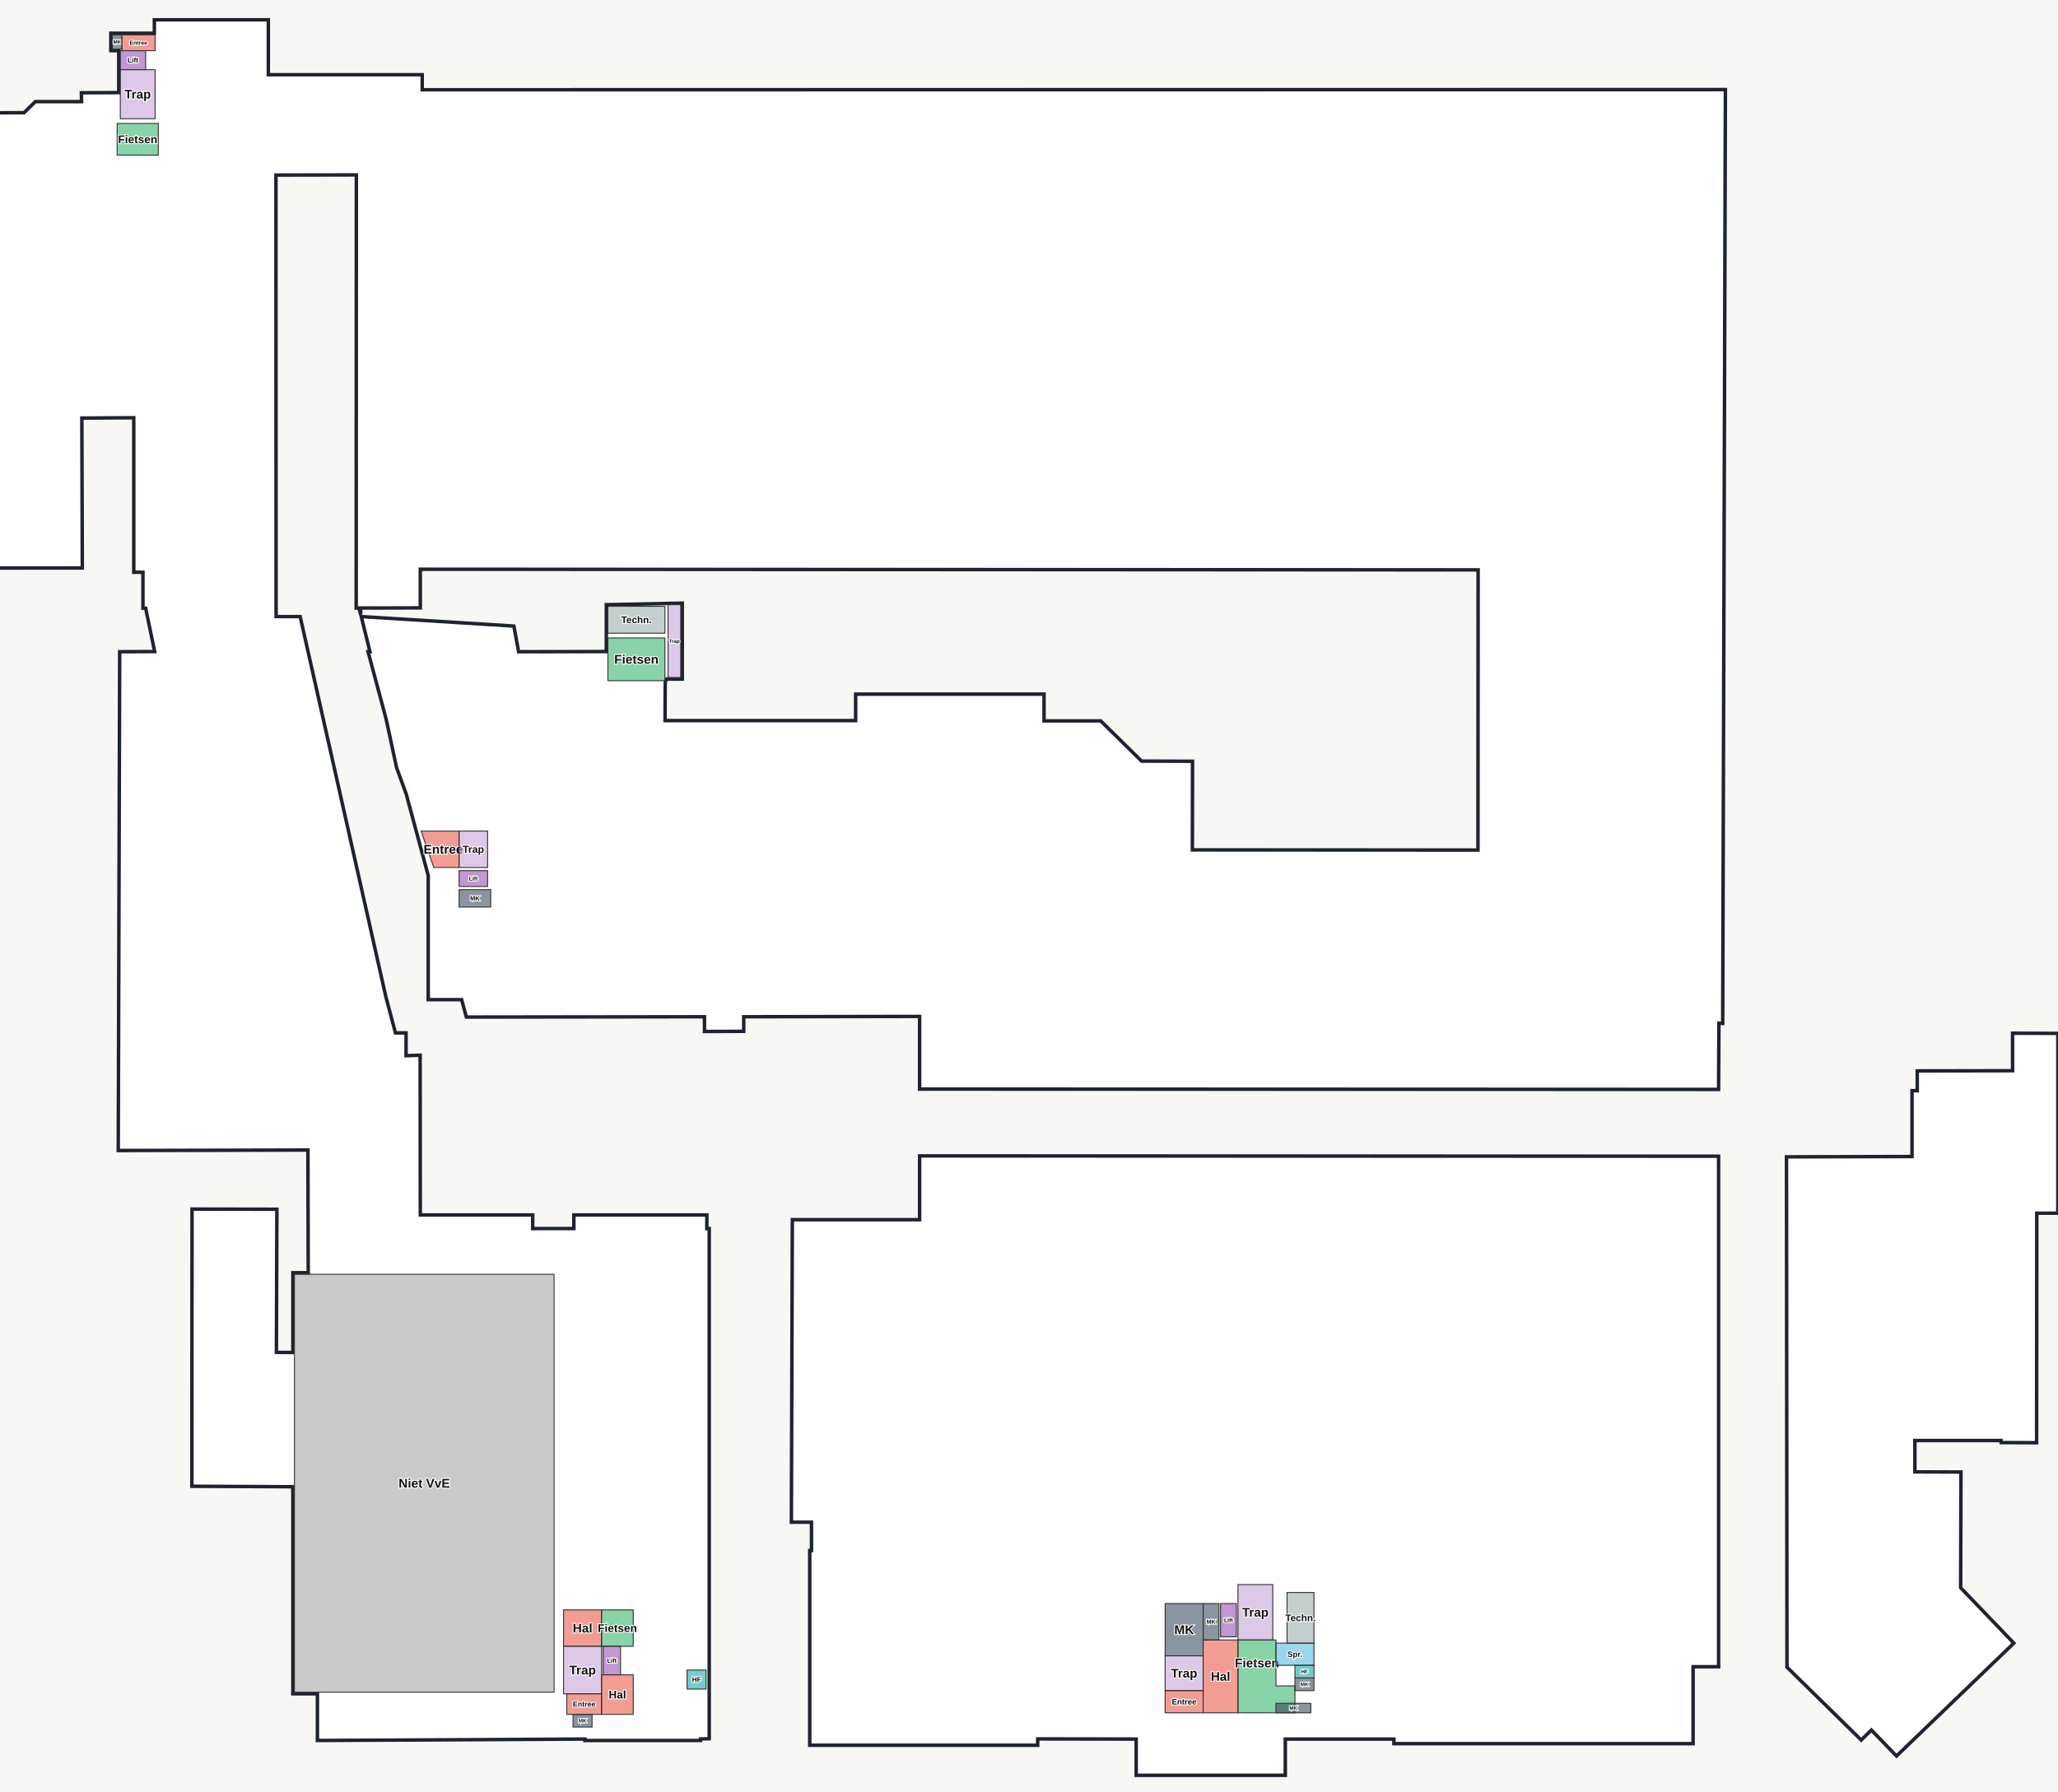
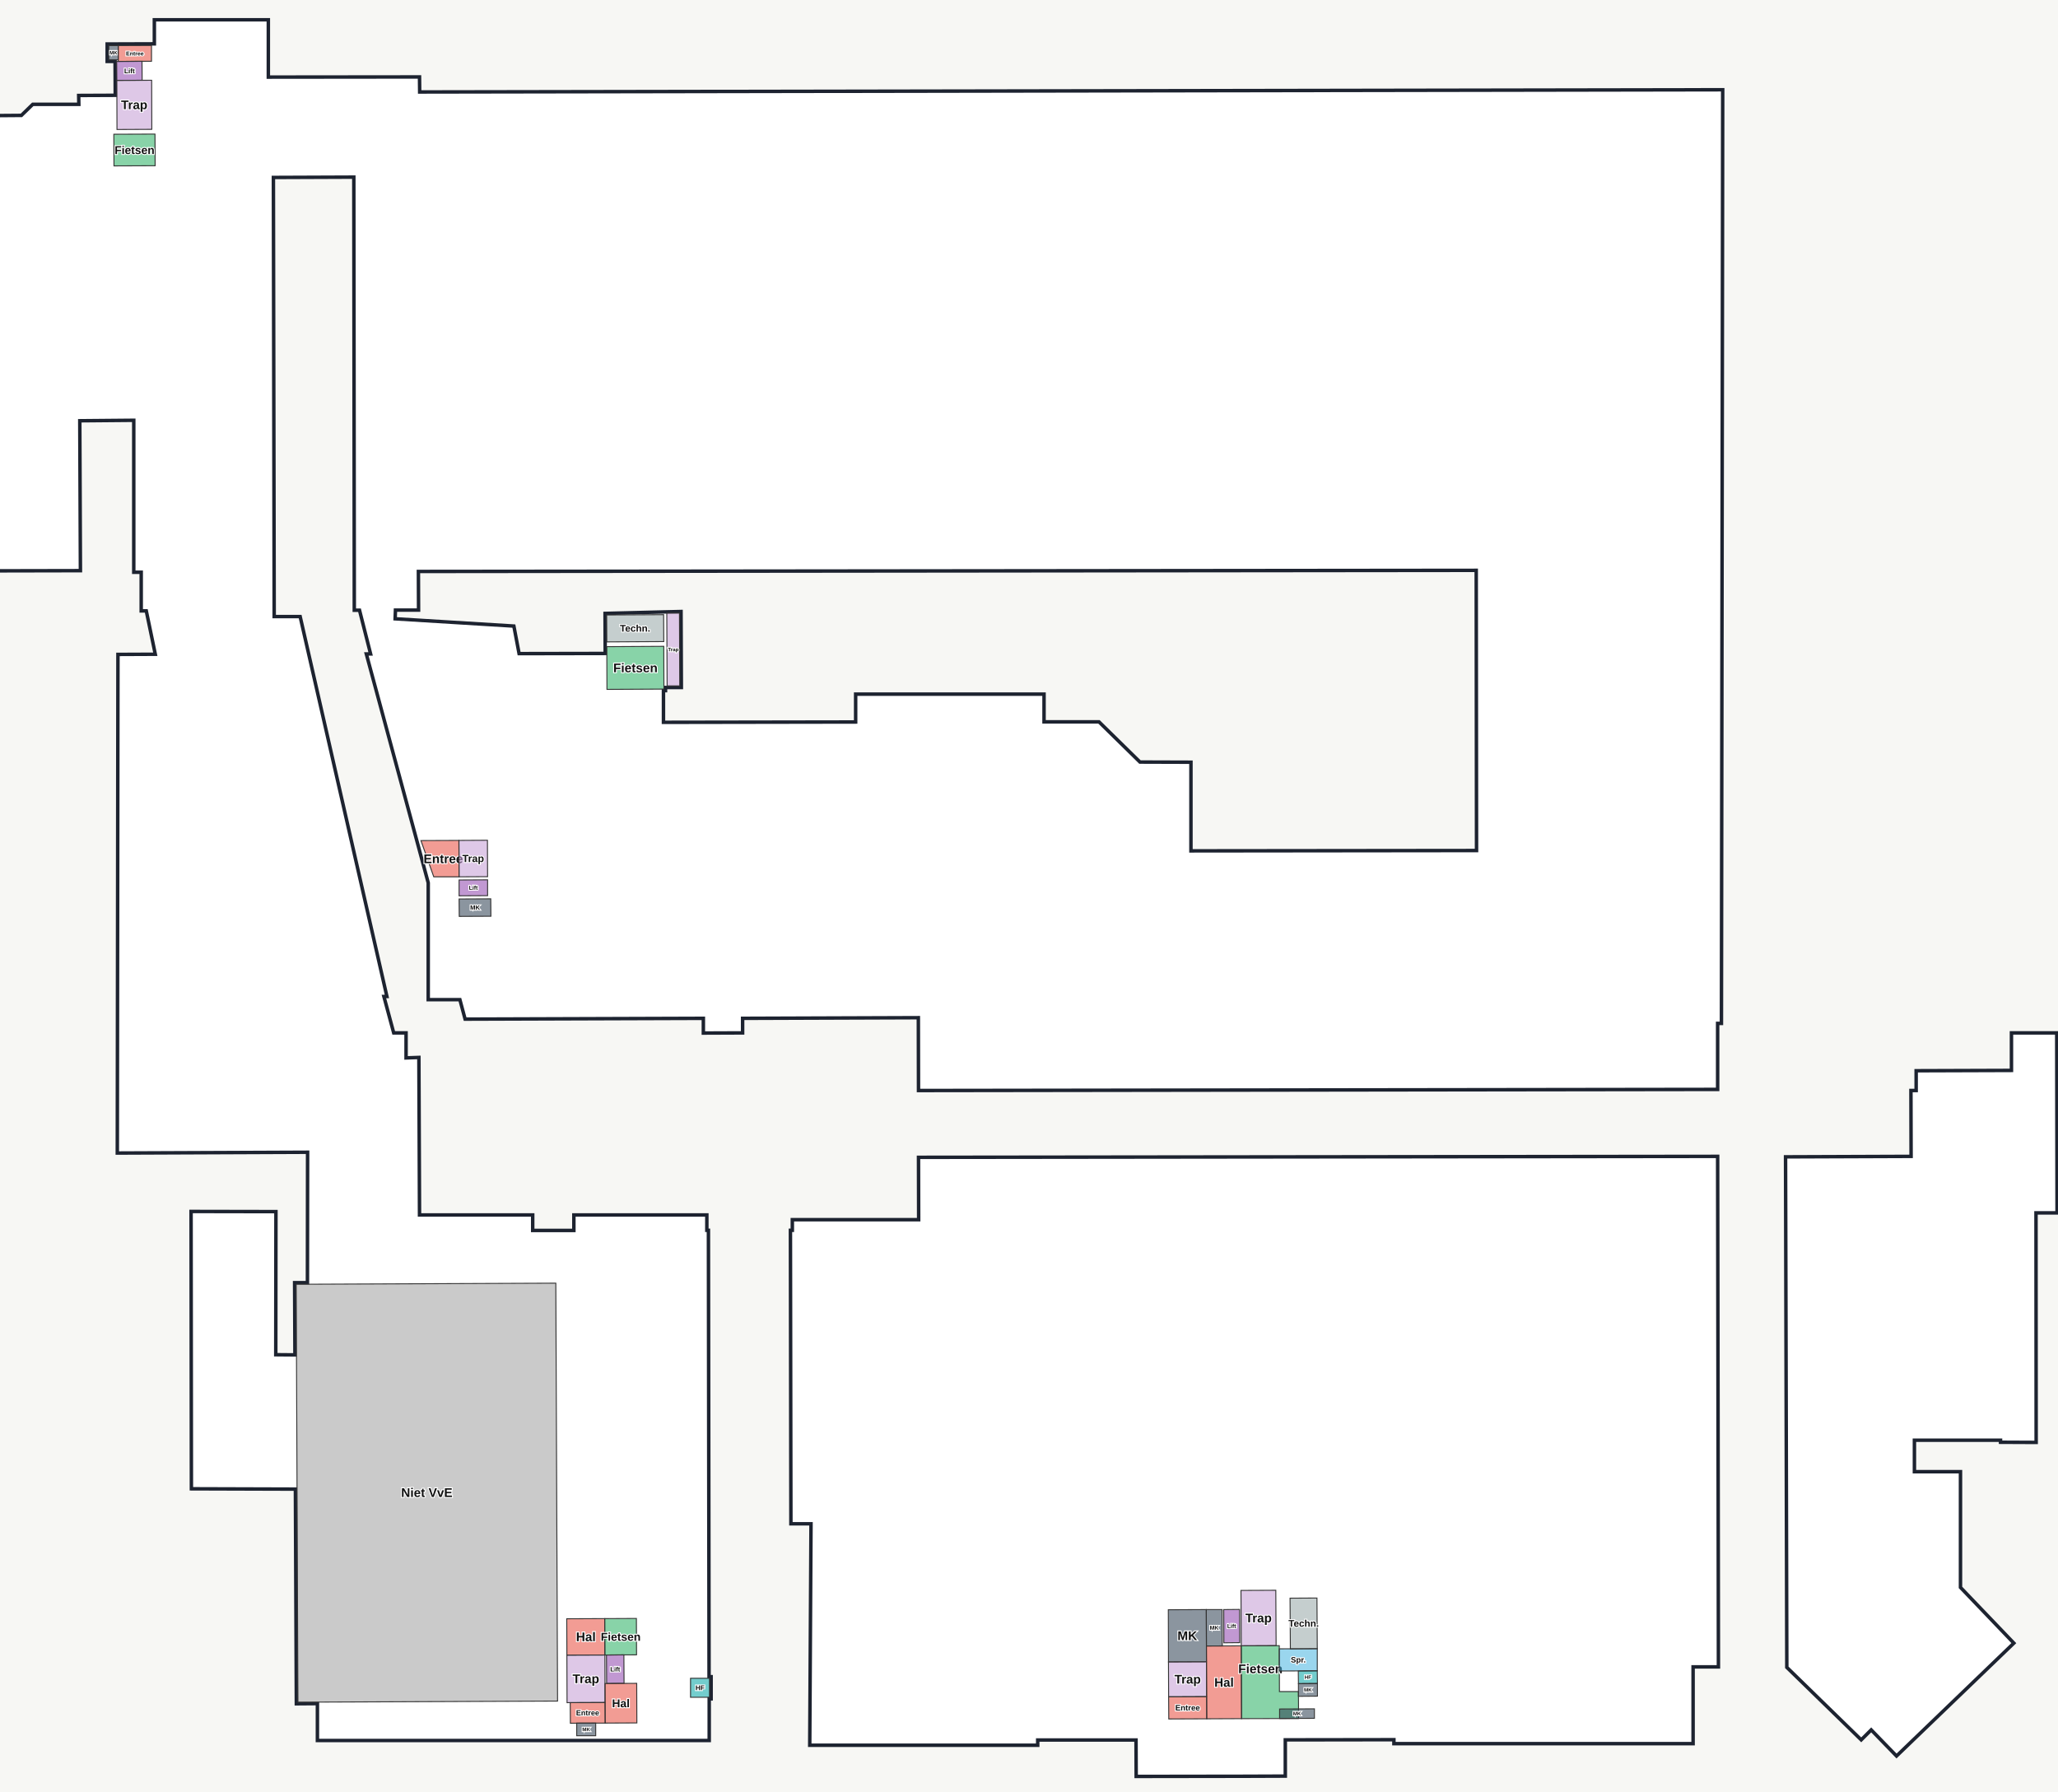
<svg xmlns="http://www.w3.org/2000/svg" viewBox="30 0 1300 1132" font-family="Arial,sans-serif">
  <rect x="30" y="0" width="1300" height="1132" fill="#f7f7f4" />
-   <path fill="#ffffff" stroke="#1d2330" stroke-width="2.2" fill-rule="evenodd" d="M1294.1,911.3 L1316.5,911.4 L1316.6,766.4 L1329.9,766.4 L1329.9,652.8 L1301.3,652.7 L1301.3,676.4 L1241.1,676.5 L1241.1,689.0 L1237.8,689.0 L1237.8,730.6 L1158.5,730.8 L1158.8,1053.2 L1205.7,1099.2 L1212.1,1092.9 L1228.0,1109.3 L1302.1,1038.0 L1268.5,1003.0 L1268.7,929.9 L1239.6,929.8 L1239.6,910.0 L1294.0,910.0Z M105.0,58.5 L81.4,58.6 L81.5,64.2 L52.3,64.2 L45.2,71.2 L18.4,71.3 L-5.6,47.4 L-71.8,113.7 L-71.8,313.5 L-57.0,313.5 L-57.1,336.0 L-71.8,336.0 L-71.7,344.1 L-73.9,344.1 L-74.1,351.0 L-70.7,357.2 L-65.2,358.9 L82.0,358.8 L81.7,264.1 L114.5,263.9 L114.5,361.5 L120.3,361.5 L120.3,384.2 L122.0,384.2 L127.7,411.6 L105.6,411.7 L104.7,726.8 L224.5,726.5 L224.7,804.0 L215.0,804.0 L215.0,854.4 L204.6,854.3 L204.9,763.9 L151.3,763.8 L151.2,938.9 L215.0,939.2 L215.0,1070.0 L230.5,1070.0 L230.5,1099.5 L399.5,1098.6 L399.5,1099.5 L472.5,1099.5 L472.5,1098.5 L478.0,1098.4 L478.0,776.1 L476.5,776.1 L476.5,767.5 L392.5,767.5 L392.5,776.1 L366.5,776.1 L366.5,767.5 L295.5,767.5 L295.4,666.6 L286.5,666.9 L286.5,652.5 L279.8,652.5 L273.7,629.5 L219.6,389.5 L204.4,389.5 L204.3,110.6 L255.1,110.5 L255.0,384.1 L256.8,384.1 L257.8,388.2 L257.9,384.1 L295.5,384.0 L295.5,359.6 L963.7,360.0 L963.6,537.0 L783.2,536.9 L783.3,480.9 L751.1,480.8 L725.3,455.4 L689.5,455.4 L689.5,438.5 L570.5,438.5 L570.5,455.2 L450.1,455.2 L450.2,431.0 L451.0,429.0 L461.0,429.0 L461.0,381.0 L413.0,382.0 L413.0,411.6 L357.6,411.7 L354.6,395.5 L258.2,389.5 L263.7,411.7 L262.5,411.7 L273.9,454.2 L280.5,484.9 L286.6,501.6 L300.5,553.1 L300.5,631.5 L321.6,631.5 L324.6,642.5 L475.0,642.3 L475.0,651.6 L499.8,651.5 L499.8,642.3 L610.9,642.1 L610.9,688.0 L1115.6,688.2 L1115.8,646.4 L1118.2,646.5 L1119.9,56.6 L296.7,56.7 L296.7,47.2 L199.5,47.2 L199.5,12.5 L127.5,12.5 L127.5,21.0 L100.0,21.0 L100.0,32.0 L105.0,32.0Z M530.5,770.5 L529.9,961.6 L542.6,961.6 L542.6,979.5 L541.5,979.5 L541.5,1102.5 L685.5,1102.5 L685.5,1098.5 L747.7,1098.6 L747.7,1121.5 L841.9,1121.5 L841.9,1098.6 L910.5,1098.6 L910.5,1101.5 L1099.5,1101.5 L1099.5,1052.9 L1115.6,1052.9 L1115.6,730.4 L610.9,730.2 L610.9,770.5Z" />
-   <polygon id="BG-K49-MK" points="101,22 107,22 107,31 101,31" fill="#2c3e50" fill-opacity="0.55" stroke="#333" stroke-width="0.6" />
-   <text x="104.0" y="26.5" font-size="3.2" font-weight="700" text-anchor="middle" dominant-baseline="central" fill="#111" stroke="#fff" stroke-width="1.2" paint-order="stroke">MK</text>
-   <polygon id="BG-K49-ENT" points="107,22 128,22 128,32 107,32" fill="#e74c3c" fill-opacity="0.55" stroke="#333" stroke-width="0.6" />
-   <text x="117.5" y="27.0" font-size="3.6" font-weight="700" text-anchor="middle" dominant-baseline="central" fill="#111" stroke="#fff" stroke-width="1.2" paint-order="stroke">Entree</text>
-   <polygon id="BG-K49-LIFT" points="106,32 122,32 122,44 106,44" fill="#8e44ad" fill-opacity="0.55" stroke="#333" stroke-width="0.6" />
-   <text x="114.0" y="38.0" font-size="4.3" font-weight="700" text-anchor="middle" dominant-baseline="central" fill="#111" stroke="#fff" stroke-width="1.2" paint-order="stroke">Lift</text>
-   <polygon id="BG-K49-TRAP" points="106,44 128,44 128,75 106,75" fill="#c39bd3" fill-opacity="0.55" stroke="#333" stroke-width="0.6" />
-   <text x="117.0" y="59.5" font-size="7.9" font-weight="700" text-anchor="middle" dominant-baseline="central" fill="#111" stroke="#fff" stroke-width="1.2" paint-order="stroke">Trap</text>
-   <polygon id="BG-K49-FIETS" points="104,78 130,78 130,98 104,98" fill="#27ae60" fill-opacity="0.55" stroke="#333" stroke-width="0.6" />
-   <text x="117.0" y="88.0" font-size="7.1" font-weight="700" text-anchor="middle" dominant-baseline="central" fill="#111" stroke="#fff" stroke-width="1.2" paint-order="stroke">Fietsen</text>
-   <polygon id="BG-215-ENT" points="296,525 320,525 320,548 304,548" fill="#e74c3c" fill-opacity="0.55" stroke="#333" stroke-width="0.6" />
-   <text x="310.0" y="536.5" font-size="8.0" font-weight="700" text-anchor="middle" dominant-baseline="central" fill="#111" stroke="#fff" stroke-width="1.2" paint-order="stroke">Entree</text>
-   <polygon id="BG-215-TRAP" points="320,525 338,525 338,548 320,548" fill="#c39bd3" fill-opacity="0.55" stroke="#333" stroke-width="0.6" />
-   <text x="329.0" y="536.5" font-size="6.4" font-weight="700" text-anchor="middle" dominant-baseline="central" fill="#111" stroke="#fff" stroke-width="1.2" paint-order="stroke">Trap</text>
-   <polygon id="BG-215-LIFT" points="320,550 338,550 338,560 320,560" fill="#8e44ad" fill-opacity="0.55" stroke="#333" stroke-width="0.6" />
-   <text x="329.0" y="555.0" font-size="3.6" font-weight="700" text-anchor="middle" dominant-baseline="central" fill="#111" stroke="#fff" stroke-width="1.2" paint-order="stroke">Lift</text>
-   <polygon id="BG-215-MK" points="320,562 340,562 340,573 320,573" fill="#2c3e50" fill-opacity="0.55" stroke="#333" stroke-width="0.6" />
-   <text x="330.0" y="567.5" font-size="3.9" font-weight="700" text-anchor="middle" dominant-baseline="central" fill="#111" stroke="#fff" stroke-width="1.2" paint-order="stroke">MK</text>
-   <polygon id="BG-208-FIETS" points="414,403 450,403 450,430 414,430" fill="#27ae60" fill-opacity="0.55" stroke="#333" stroke-width="0.6" />
-   <text x="432.0" y="416.5" font-size="8.0" font-weight="700" text-anchor="middle" dominant-baseline="central" fill="#111" stroke="#fff" stroke-width="1.2" paint-order="stroke">Fietsen</text>
-   <polygon id="BG-208-TRAP" points="452,382 460,382 460,428 452,428" fill="#c39bd3" fill-opacity="0.55" stroke="#333" stroke-width="0.6" />
-   <text x="456.0" y="405.0" font-size="3.2" font-weight="700" text-anchor="middle" dominant-baseline="central" fill="#111" stroke="#fff" stroke-width="1.2" paint-order="stroke">Trap</text>
-   <polygon id="BG-208-TECH" points="414,383 450,383 450,400 414,400" fill="#95a5a6" fill-opacity="0.55" stroke="#333" stroke-width="0.6" />
-   <text x="432.0" y="391.5" font-size="6.1" font-weight="700" text-anchor="middle" dominant-baseline="central" fill="#111" stroke="#fff" stroke-width="1.2" paint-order="stroke">Techn.</text>
-   <polygon id="BG-198-HAL1" points="386,1017 410,1017 410,1040 386,1040" fill="#e74c3c" fill-opacity="0.55" stroke="#333" stroke-width="0.6" />
-   <text x="398.0" y="1028.5" font-size="8.0" font-weight="700" text-anchor="middle" dominant-baseline="central" fill="#111" stroke="#fff" stroke-width="1.2" paint-order="stroke">Hal</text>
-   <polygon id="BG-198-TRAP" points="386,1040 410,1040 410,1070 386,1070" fill="#c39bd3" fill-opacity="0.55" stroke="#333" stroke-width="0.6" />
-   <text x="398.0" y="1055.0" font-size="8.0" font-weight="700" text-anchor="middle" dominant-baseline="central" fill="#111" stroke="#fff" stroke-width="1.2" paint-order="stroke">Trap</text>
-   <polygon id="BG-198-ENT" points="388,1070 410,1070 410,1083 388,1083" fill="#e74c3c" fill-opacity="0.55" stroke="#333" stroke-width="0.6" />
-   <text x="399.0" y="1076.5" font-size="4.6" font-weight="700" text-anchor="middle" dominant-baseline="central" fill="#111" stroke="#fff" stroke-width="1.2" paint-order="stroke">Entree</text>
-   <polygon id="BG-198-FIETS" points="410,1017 430,1017 430,1040 410,1040" fill="#27ae60" fill-opacity="0.55" stroke="#333" stroke-width="0.6" />
-   <text x="420.0" y="1028.5" font-size="7.1" font-weight="700" text-anchor="middle" dominant-baseline="central" fill="#111" stroke="#fff" stroke-width="1.2" paint-order="stroke">Fietsen</text>
-   <polygon id="BG-198-LIFT" points="411,1040 422,1040 422,1058 411,1058" fill="#8e44ad" fill-opacity="0.55" stroke="#333" stroke-width="0.6" />
-   <text x="416.5" y="1049.0" font-size="3.9" font-weight="700" text-anchor="middle" dominant-baseline="central" fill="#111" stroke="#fff" stroke-width="1.2" paint-order="stroke">Lift</text>
-   <polygon id="BG-198-HAL2" points="410,1058 430,1058 430,1083 410,1083" fill="#e74c3c" fill-opacity="0.55" stroke="#333" stroke-width="0.6" />
-   <text x="420.0" y="1070.5" font-size="7.1" font-weight="700" text-anchor="middle" dominant-baseline="central" fill="#111" stroke="#fff" stroke-width="1.2" paint-order="stroke">Hal</text>
-   <polygon id="BG-198-MK" points="392,1083 404,1083 404,1091 392,1091" fill="#2c3e50" fill-opacity="0.55" stroke="#333" stroke-width="0.6" />
-   <text x="398.0" y="1087.0" font-size="3.2" font-weight="700" text-anchor="middle" dominant-baseline="central" fill="#111" stroke="#fff" stroke-width="1.2" paint-order="stroke">MK</text>
-   <polygon id="BG-198-HYD-W" points="464,1055 476,1055 476,1067 464,1067" fill="#00a3a3" fill-opacity="0.55" stroke="#333" stroke-width="0.6" />
-   <text x="470.0" y="1061.0" font-size="4.3" font-weight="700" text-anchor="middle" dominant-baseline="central" fill="#111" stroke="#fff" stroke-width="1.2" paint-order="stroke">HF</text>
-   <polygon id="BG-OOST-MK1" points="766,1013 790,1013 790,1046 766,1046" fill="#2c3e50" fill-opacity="0.55" stroke="#333" stroke-width="0.6" />
-   <text x="778.0" y="1029.5" font-size="8.0" font-weight="700" text-anchor="middle" dominant-baseline="central" fill="#111" stroke="#fff" stroke-width="1.2" paint-order="stroke">MK</text>
-   <polygon id="BG-OOST-MK2" points="790,1013 800,1013 800,1036 790,1036" fill="#2c3e50" fill-opacity="0.55" stroke="#333" stroke-width="0.6" />
-   <text x="795.0" y="1024.5" font-size="3.6" font-weight="700" text-anchor="middle" dominant-baseline="central" fill="#111" stroke="#fff" stroke-width="1.2" paint-order="stroke">MK</text>
-   <polygon id="BG-OOST-LIFT" points="801,1013 811,1013 811,1034 801,1034" fill="#8e44ad" fill-opacity="0.55" stroke="#333" stroke-width="0.6" />
-   <text x="806.0" y="1023.5" font-size="3.6" font-weight="700" text-anchor="middle" dominant-baseline="central" fill="#111" stroke="#fff" stroke-width="1.2" paint-order="stroke">Lift</text>
-   <polygon id="BG-OOST-TRAP1" points="812,1001 834,1001 834,1036 812,1036" fill="#c39bd3" fill-opacity="0.55" stroke="#333" stroke-width="0.6" />
-   <text x="823.0" y="1018.5" font-size="7.9" font-weight="700" text-anchor="middle" dominant-baseline="central" fill="#111" stroke="#fff" stroke-width="1.2" paint-order="stroke">Trap</text>
-   <polygon id="BG-OOST-TRAP2" points="766,1046 790,1046 790,1068 766,1068" fill="#c39bd3" fill-opacity="0.55" stroke="#333" stroke-width="0.6" />
-   <text x="778.0" y="1057.0" font-size="7.9" font-weight="700" text-anchor="middle" dominant-baseline="central" fill="#111" stroke="#fff" stroke-width="1.2" paint-order="stroke">Trap</text>
-   <polygon id="BG-OOST-ENT" points="766,1068 790,1068 790,1082 766,1082" fill="#e74c3c" fill-opacity="0.55" stroke="#333" stroke-width="0.6" />
-   <text x="778.0" y="1075.0" font-size="5.0" font-weight="700" text-anchor="middle" dominant-baseline="central" fill="#111" stroke="#fff" stroke-width="1.2" paint-order="stroke">Entree</text>
-   <polygon id="BG-OOST-HAL" points="790,1036 812,1036 812,1082 790,1082" fill="#e74c3c" fill-opacity="0.55" stroke="#333" stroke-width="0.6" />
-   <text x="801.0" y="1059.0" font-size="7.9" font-weight="700" text-anchor="middle" dominant-baseline="central" fill="#111" stroke="#fff" stroke-width="1.2" paint-order="stroke">Hal</text>
-   <polygon id="BG-OOST-FIETS" points="812,1036 836,1036 836,1065 848,1065 848,1082 812,1082" fill="#27ae60" fill-opacity="0.55" stroke="#333" stroke-width="0.6" />
-   <text x="824.0" y="1050.5" font-size="8.0" font-weight="700" text-anchor="middle" dominant-baseline="central" fill="#111" stroke="#fff" stroke-width="1.2" paint-order="stroke">Fietsen</text>
-   <polygon id="BG-OOST-SPR" points="836,1038 860,1038 860,1052 836,1052" fill="#48b5e0" fill-opacity="0.55" stroke="#333" stroke-width="0.6" />
-   <text x="848.0" y="1045.0" font-size="5.0" font-weight="700" text-anchor="middle" dominant-baseline="central" fill="#111" stroke="#fff" stroke-width="1.2" paint-order="stroke">Spr.</text>
-   <polygon id="BG-OOST-HYD" points="848,1052 860,1052 860,1060 848,1060" fill="#00a3a3" fill-opacity="0.55" stroke="#333" stroke-width="0.6" />
-   <text x="854.0" y="1056.0" font-size="3.2" font-weight="700" text-anchor="middle" dominant-baseline="central" fill="#111" stroke="#fff" stroke-width="1.2" paint-order="stroke">HF</text>
-   <polygon id="BG-OOST-EK" points="848,1060 860,1060 860,1068 848,1068" fill="#2c3e50" fill-opacity="0.55" stroke="#333" stroke-width="0.6" />
-   <text x="854.0" y="1064.0" font-size="3.2" font-weight="700" text-anchor="middle" dominant-baseline="central" fill="#111" stroke="#fff" stroke-width="1.2" paint-order="stroke">MK</text>
-   <polygon id="BG-OOST-GAS" points="836,1076 858,1076 858,1082 836,1082" fill="#2c3e50" fill-opacity="0.55" stroke="#333" stroke-width="0.6" />
-   <text x="847.0" y="1079.0" font-size="3.2" font-weight="700" text-anchor="middle" dominant-baseline="central" fill="#111" stroke="#fff" stroke-width="1.2" paint-order="stroke">MK</text>
-   <polygon id="BG-OOST-TECH" points="843,1006 860,1006 860,1038 843,1038" fill="#95a5a6" fill-opacity="0.55" stroke="#333" stroke-width="0.6" />
-   <text x="851.5" y="1022.0" font-size="6.1" font-weight="700" text-anchor="middle" dominant-baseline="central" fill="#111" stroke="#fff" stroke-width="1.2" paint-order="stroke">Techn.</text>
-   <polygon id="BG-NIET" points="216,805 380,805 380,1069 216,1069" fill="#9e9e9e" fill-opacity="0.55" stroke="#333" stroke-width="0.6" />
-   <text x="298.0" y="937.0" font-size="8.0" font-weight="700" text-anchor="middle" dominant-baseline="central" fill="#111" stroke="#fff" stroke-width="1.2" paint-order="stroke">Niet VvE</text>
+   <path fill="#ffffff" stroke="#1d2330" stroke-width="2.2" fill-rule="evenodd" d="M1293.7,911.1 L1316.2,911.2 L1316.1,766.2 L1329.4,766.2 L1329.2,652.5 L1300.6,652.5 L1300.6,676.2 L1240.4,676.4 L1240.4,688.9 L1237.1,688.9 L1237.2,730.5 L1157.9,730.8 L1158.7,1053.3 L1205.7,1099.1 L1212.0,1092.8 L1228.0,1109.3 L1302.1,1038.0 L1268.4,1002.8 L1268.4,929.7 L1239.3,929.7 L1239.3,909.8 L1293.7,909.8Z M127.5,27.7 L97.7,27.8 L97.7,38.8 L102.7,38.8 L102.8,60.2 L79.7,60.3 L79.8,65.9 L50.7,65.9 L43.5,72.9 L16.8,73.1 L-7.3,49.3 L-73.4,115.6 L-73.1,315.4 L-58.3,315.5 L-58.3,338.0 L-73.0,337.9 L-72.9,346.0 L-75.1,346.0 L-75.3,352.9 L-73.0,358.1 L-67.8,360.8 L80.8,360.5 L80.4,265.8 L114.5,265.5 L114.5,361.5 L119.2,361.5 L119.2,385.9 L122.4,385.9 L128.1,413.3 L104.5,413.4 L104.1,728.4 L224.3,727.9 L224.2,810.3 L216.1,810.3 L216.3,855.9 L204.2,855.8 L204.3,765.4 L150.7,765.3 L150.9,940.5 L216.6,940.7 L217.2,1076.3 L230.5,1076.2 L230.5,1099.5 L478.0,1099.5 L478.0,1073.2 L479.2,1073.2 L479.2,1059.2 L477.9,1059.2 L477.5,777.2 L476.5,777.2 L476.5,767.5 L392.5,767.5 L392.5,777.3 L366.5,777.3 L366.5,767.5 L295.0,767.5 L294.6,668.0 L286.5,668.3 L286.5,652.5 L278.7,652.5 L272.5,629.5 L274.4,629.5 L219.6,389.5 L203.2,389.5 L202.7,112.1 L253.5,111.9 L253.8,385.5 L257.1,385.5 L264.1,413.1 L261.4,413.1 L300.5,557.7 L300.5,631.5 L320.5,631.5 L323.8,643.8 L474.3,643.3 L474.3,652.6 L499.1,652.5 L499.1,643.3 L610.1,642.9 L610.2,688.9 L1115.0,688.2 L1115.0,646.5 L1117.4,646.5 L1118.2,56.7 L295.1,58.1 L295.0,48.6 L199.5,48.7 L199.5,12.5 L127.5,12.5Z M412.2,387.5 L412.3,412.8 L357.9,412.9 L354.6,395.5 L279.6,390.9 L279.8,385.4 L294.4,385.4 L294.3,361.0 L962.5,360.3 L962.7,537.3 L782.3,537.5 L782.3,481.5 L750.1,481.4 L724.2,456.0 L689.5,456.0 L689.5,438.5 L570.5,438.5 L570.5,456.1 L449.1,456.3 L449.1,436.3 L450.4,436.3 L450.4,434.3 L460.4,434.3 L460.2,386.3Z M529.3,777.2 L529.6,962.6 L542.3,962.6 L541.5,1102.5 L685.5,1102.5 L685.5,1099.2 L747.6,1099.2 L747.7,1122.2 L815.5,1122.1 L841.9,1122.0 L841.9,1099.1 L910.5,1099.0 L910.5,1101.5 L1099.5,1101.5 L1099.5,1053.0 L1115.5,1053.0 L1115.0,730.5 L610.2,731.1 L610.3,770.5 L530.5,770.5 L530.5,777.2Z" />
+   <polygon id="BG-K49-MK" points="98.7,28.8 104.7,28.8 104.7,37.8 98.7,37.8" fill="#2c3e50" fill-opacity="0.55" stroke="#333" stroke-width="0.6" />
+   <text x="101.7" y="33.3" font-size="3.2" font-weight="700" text-anchor="middle" dominant-baseline="central" fill="#111" stroke="#fff" stroke-width="1.2" paint-order="stroke">MK</text>
+   <polygon id="BG-K49-ENT" points="104.7,28.8 125.7,28.7 125.7,38.7 104.7,38.8" fill="#e74c3c" fill-opacity="0.55" stroke="#333" stroke-width="0.6" />
+   <text x="115.2" y="33.8" font-size="3.6" font-weight="700" text-anchor="middle" dominant-baseline="central" fill="#111" stroke="#fff" stroke-width="1.2" paint-order="stroke">Entree</text>
+   <polygon id="BG-K49-LIFT" points="103.7,38.8 119.7,38.7 119.8,50.7 103.8,50.8" fill="#8e44ad" fill-opacity="0.55" stroke="#333" stroke-width="0.6" />
+   <text x="111.8" y="44.8" font-size="4.3" font-weight="700" text-anchor="middle" dominant-baseline="central" fill="#111" stroke="#fff" stroke-width="1.2" paint-order="stroke">Lift</text>
+   <polygon id="BG-K49-TRAP" points="103.8,50.8 125.8,50.7 125.9,81.7 103.9,81.8" fill="#c39bd3" fill-opacity="0.55" stroke="#333" stroke-width="0.6" />
+   <text x="114.8" y="66.2" font-size="7.9" font-weight="700" text-anchor="middle" dominant-baseline="central" fill="#111" stroke="#fff" stroke-width="1.2" paint-order="stroke">Trap</text>
+   <polygon id="BG-K49-FIETS" points="101.9,84.8 127.9,84.7 128.0,104.7 102.0,104.8" fill="#27ae60" fill-opacity="0.55" stroke="#333" stroke-width="0.6" />
+   <text x="115.0" y="94.8" font-size="7.2" font-weight="700" text-anchor="middle" dominant-baseline="central" fill="#111" stroke="#fff" stroke-width="1.2" paint-order="stroke">Fietsen</text>
+   <polygon id="BG-215-ENT" points="295.9,531.0 319.9,530.9 320.0,553.9 304.0,553.9" fill="#e74c3c" fill-opacity="0.55" stroke="#333" stroke-width="0.6" />
+   <text x="310.0" y="542.5" font-size="8.0" font-weight="700" text-anchor="middle" dominant-baseline="central" fill="#111" stroke="#fff" stroke-width="1.2" paint-order="stroke">Entree</text>
+   <polygon id="BG-215-TRAP" points="319.9,530.9 337.9,530.8 338.0,553.8 320.0,553.9" fill="#c39bd3" fill-opacity="0.55" stroke="#333" stroke-width="0.6" />
+   <text x="328.9" y="542.3" font-size="6.5" font-weight="700" text-anchor="middle" dominant-baseline="central" fill="#111" stroke="#fff" stroke-width="1.2" paint-order="stroke">Trap</text>
+   <polygon id="BG-215-LIFT" points="320.0,555.9 338.0,555.8 338.0,565.8 320.0,565.9" fill="#8e44ad" fill-opacity="0.55" stroke="#333" stroke-width="0.6" />
+   <text x="329.0" y="560.8" font-size="3.6" font-weight="700" text-anchor="middle" dominant-baseline="central" fill="#111" stroke="#fff" stroke-width="1.2" paint-order="stroke">Lift</text>
+   <polygon id="BG-215-MK" points="320.0,567.9 340.0,567.8 340.1,578.8 320.1,578.9" fill="#2c3e50" fill-opacity="0.55" stroke="#333" stroke-width="0.6" />
+   <text x="330.1" y="573.3" font-size="4.0" font-weight="700" text-anchor="middle" dominant-baseline="central" fill="#111" stroke="#fff" stroke-width="1.2" paint-order="stroke">MK</text>
+   <polygon id="BG-208-FIETS" points="413.3,408.5 449.3,408.3 449.4,435.3 413.4,435.5" fill="#27ae60" fill-opacity="0.55" stroke="#333" stroke-width="0.6" />
+   <text x="431.4" y="421.9" font-size="8.0" font-weight="700" text-anchor="middle" dominant-baseline="central" fill="#111" stroke="#fff" stroke-width="1.2" paint-order="stroke">Fietsen</text>
+   <polygon id="BG-208-TRAP" points="451.2,387.3 459.2,387.3 459.4,433.3 451.4,433.3" fill="#c39bd3" fill-opacity="0.55" stroke="#333" stroke-width="0.6" />
+   <text x="455.3" y="410.3" font-size="3.2" font-weight="700" text-anchor="middle" dominant-baseline="central" fill="#111" stroke="#fff" stroke-width="1.2" paint-order="stroke">Trap</text>
+   <polygon id="BG-208-TECH" points="413.2,388.5 449.2,388.3 449.3,405.3 413.3,405.5" fill="#95a5a6" fill-opacity="0.55" stroke="#333" stroke-width="0.6" />
+   <text x="431.2" y="396.9" font-size="6.1" font-weight="700" text-anchor="middle" dominant-baseline="central" fill="#111" stroke="#fff" stroke-width="1.2" paint-order="stroke">Techn.</text>
+   <polygon id="BG-198-HAL1" points="388.0,1022.6 412.0,1022.5 412.1,1045.5 388.1,1045.6" fill="#e74c3c" fill-opacity="0.55" stroke="#333" stroke-width="0.6" />
+   <text x="400.1" y="1034.0" font-size="8.0" font-weight="700" text-anchor="middle" dominant-baseline="central" fill="#111" stroke="#fff" stroke-width="1.2" paint-order="stroke">Hal</text>
+   <polygon id="BG-198-TRAP" points="388.1,1045.6 412.1,1045.5 412.2,1075.5 388.2,1075.6" fill="#c39bd3" fill-opacity="0.55" stroke="#333" stroke-width="0.6" />
+   <text x="400.1" y="1060.5" font-size="8.0" font-weight="700" text-anchor="middle" dominant-baseline="central" fill="#111" stroke="#fff" stroke-width="1.2" paint-order="stroke">Trap</text>
+   <polygon id="BG-198-ENT" points="390.2,1075.6 412.2,1075.5 412.3,1088.5 390.3,1088.6" fill="#e74c3c" fill-opacity="0.55" stroke="#333" stroke-width="0.6" />
+   <text x="401.2" y="1082.0" font-size="4.7" font-weight="700" text-anchor="middle" dominant-baseline="central" fill="#111" stroke="#fff" stroke-width="1.2" paint-order="stroke">Entree</text>
+   <polygon id="BG-198-FIETS" points="412.0,1022.5 432.0,1022.4 432.1,1045.4 412.1,1045.5" fill="#27ae60" fill-opacity="0.55" stroke="#333" stroke-width="0.6" />
+   <text x="422.1" y="1034.0" font-size="7.2" font-weight="700" text-anchor="middle" dominant-baseline="central" fill="#111" stroke="#fff" stroke-width="1.2" paint-order="stroke">Fietsen</text>
+   <polygon id="BG-198-LIFT" points="413.1,1045.5 424.1,1045.4 424.2,1063.4 413.2,1063.5" fill="#8e44ad" fill-opacity="0.55" stroke="#333" stroke-width="0.6" />
+   <text x="418.6" y="1054.5" font-size="4.0" font-weight="700" text-anchor="middle" dominant-baseline="central" fill="#111" stroke="#fff" stroke-width="1.2" paint-order="stroke">Lift</text>
+   <polygon id="BG-198-HAL2" points="412.2,1063.5 432.2,1063.4 432.3,1088.4 412.3,1088.5" fill="#e74c3c" fill-opacity="0.55" stroke="#333" stroke-width="0.6" />
+   <text x="422.2" y="1076.0" font-size="7.2" font-weight="700" text-anchor="middle" dominant-baseline="central" fill="#111" stroke="#fff" stroke-width="1.2" paint-order="stroke">Hal</text>
+   <polygon id="BG-198-MK" points="394.3,1088.5 406.3,1088.5 406.3,1096.5 394.3,1096.5" fill="#2c3e50" fill-opacity="0.55" stroke="#333" stroke-width="0.6" />
+   <text x="400.3" y="1092.5" font-size="3.2" font-weight="700" text-anchor="middle" dominant-baseline="central" fill="#111" stroke="#fff" stroke-width="1.2" paint-order="stroke">MK</text>
+   <polygon id="BG-198-HYD-W" points="466.2,1060.2 478.2,1060.2 478.2,1072.2 466.2,1072.2" fill="#00a3a3" fill-opacity="0.55" stroke="#333" stroke-width="0.6" />
+   <text x="472.2" y="1066.2" font-size="4.3" font-weight="700" text-anchor="middle" dominant-baseline="central" fill="#111" stroke="#fff" stroke-width="1.2" paint-order="stroke">HF</text>
+   <polygon id="BG-OOST-MK1" points="768.0,1016.9 792.0,1016.8 792.1,1049.8 768.1,1049.9" fill="#2c3e50" fill-opacity="0.55" stroke="#333" stroke-width="0.6" />
+   <text x="780.0" y="1033.3" font-size="8.0" font-weight="700" text-anchor="middle" dominant-baseline="central" fill="#111" stroke="#fff" stroke-width="1.2" paint-order="stroke">MK</text>
+   <polygon id="BG-OOST-MK2" points="792.0,1016.8 802.0,1016.8 802.1,1039.8 792.1,1039.8" fill="#2c3e50" fill-opacity="0.55" stroke="#333" stroke-width="0.6" />
+   <text x="797.0" y="1028.3" font-size="3.6" font-weight="700" text-anchor="middle" dominant-baseline="central" fill="#111" stroke="#fff" stroke-width="1.2" paint-order="stroke">MK</text>
+   <polygon id="BG-OOST-LIFT" points="803.0,1016.8 813.0,1016.7 813.1,1037.7 803.1,1037.8" fill="#8e44ad" fill-opacity="0.55" stroke="#333" stroke-width="0.6" />
+   <text x="808.0" y="1027.2" font-size="3.6" font-weight="700" text-anchor="middle" dominant-baseline="central" fill="#111" stroke="#fff" stroke-width="1.2" paint-order="stroke">Lift</text>
+   <polygon id="BG-OOST-TRAP1" points="813.9,1004.7 835.9,1004.6 836.1,1039.6 814.1,1039.7" fill="#c39bd3" fill-opacity="0.55" stroke="#333" stroke-width="0.6" />
+   <text x="825.0" y="1022.1" font-size="7.9" font-weight="700" text-anchor="middle" dominant-baseline="central" fill="#111" stroke="#fff" stroke-width="1.2" paint-order="stroke">Trap</text>
+   <polygon id="BG-OOST-TRAP2" points="768.1,1049.9 792.1,1049.8 792.2,1071.8 768.2,1071.9" fill="#c39bd3" fill-opacity="0.55" stroke="#333" stroke-width="0.6" />
+   <text x="780.2" y="1060.8" font-size="7.9" font-weight="700" text-anchor="middle" dominant-baseline="central" fill="#111" stroke="#fff" stroke-width="1.2" paint-order="stroke">Trap</text>
+   <polygon id="BG-OOST-ENT" points="768.2,1071.9 792.2,1071.8 792.3,1085.8 768.3,1085.9" fill="#e74c3c" fill-opacity="0.55" stroke="#333" stroke-width="0.6" />
+   <text x="780.2" y="1078.8" font-size="5.0" font-weight="700" text-anchor="middle" dominant-baseline="central" fill="#111" stroke="#fff" stroke-width="1.2" paint-order="stroke">Entree</text>
+   <polygon id="BG-OOST-HAL" points="792.1,1039.8 814.1,1039.7 814.3,1085.7 792.3,1085.8" fill="#e74c3c" fill-opacity="0.55" stroke="#333" stroke-width="0.6" />
+   <text x="803.2" y="1062.8" font-size="7.9" font-weight="700" text-anchor="middle" dominant-baseline="central" fill="#111" stroke="#fff" stroke-width="1.2" paint-order="stroke">Hal</text>
+   <polygon id="BG-OOST-FIETS" points="814.1,1039.7 838.1,1039.6 838.2,1068.6 850.2,1068.6 850.3,1085.6 814.3,1085.7" fill="#27ae60" fill-opacity="0.55" stroke="#333" stroke-width="0.6" />
+   <text x="826.2" y="1054.2" font-size="8.0" font-weight="700" text-anchor="middle" dominant-baseline="central" fill="#111" stroke="#fff" stroke-width="1.2" paint-order="stroke">Fietsen</text>
+   <polygon id="BG-OOST-SPR" points="838.1,1041.6 862.1,1041.5 862.1,1055.5 838.1,1055.6" fill="#48b5e0" fill-opacity="0.55" stroke="#333" stroke-width="0.6" />
+   <text x="850.1" y="1048.5" font-size="5.0" font-weight="700" text-anchor="middle" dominant-baseline="central" fill="#111" stroke="#fff" stroke-width="1.2" paint-order="stroke">Spr.</text>
+   <polygon id="BG-OOST-HYD" points="850.1,1055.6 862.1,1055.5 862.2,1063.5 850.2,1063.6" fill="#00a3a3" fill-opacity="0.55" stroke="#333" stroke-width="0.6" />
+   <text x="856.2" y="1059.5" font-size="3.2" font-weight="700" text-anchor="middle" dominant-baseline="central" fill="#111" stroke="#fff" stroke-width="1.2" paint-order="stroke">HF</text>
+   <polygon id="BG-OOST-EK" points="850.2,1063.6 862.2,1063.5 862.2,1071.5 850.2,1071.6" fill="#2c3e50" fill-opacity="0.55" stroke="#333" stroke-width="0.6" />
+   <text x="856.2" y="1067.5" font-size="3.2" font-weight="700" text-anchor="middle" dominant-baseline="central" fill="#111" stroke="#fff" stroke-width="1.2" paint-order="stroke">MK</text>
+   <polygon id="BG-OOST-GAS" points="838.3,1079.6 860.3,1079.5 860.3,1085.5 838.3,1085.6" fill="#2c3e50" fill-opacity="0.55" stroke="#333" stroke-width="0.6" />
+   <text x="849.3" y="1082.5" font-size="3.2" font-weight="700" text-anchor="middle" dominant-baseline="central" fill="#111" stroke="#fff" stroke-width="1.2" paint-order="stroke">MK</text>
+   <polygon id="BG-OOST-TECH" points="844.9,1009.6 861.9,1009.5 862.1,1041.5 845.1,1041.6" fill="#95a5a6" fill-opacity="0.55" stroke="#333" stroke-width="0.6" />
+   <text x="853.5" y="1025.5" font-size="6.1" font-weight="700" text-anchor="middle" dominant-baseline="central" fill="#111" stroke="#fff" stroke-width="1.2" paint-order="stroke">Techn.</text>
+   <polygon id="BG-NIET" points="217.1,811.3 381.1,810.6 382.2,1074.6 218.2,1075.3" fill="#9e9e9e" fill-opacity="0.55" stroke="#333" stroke-width="0.6" />
+   <text x="299.6" y="942.9" font-size="8.0" font-weight="700" text-anchor="middle" dominant-baseline="central" fill="#111" stroke="#fff" stroke-width="1.2" paint-order="stroke">Niet VvE</text>
</svg>
